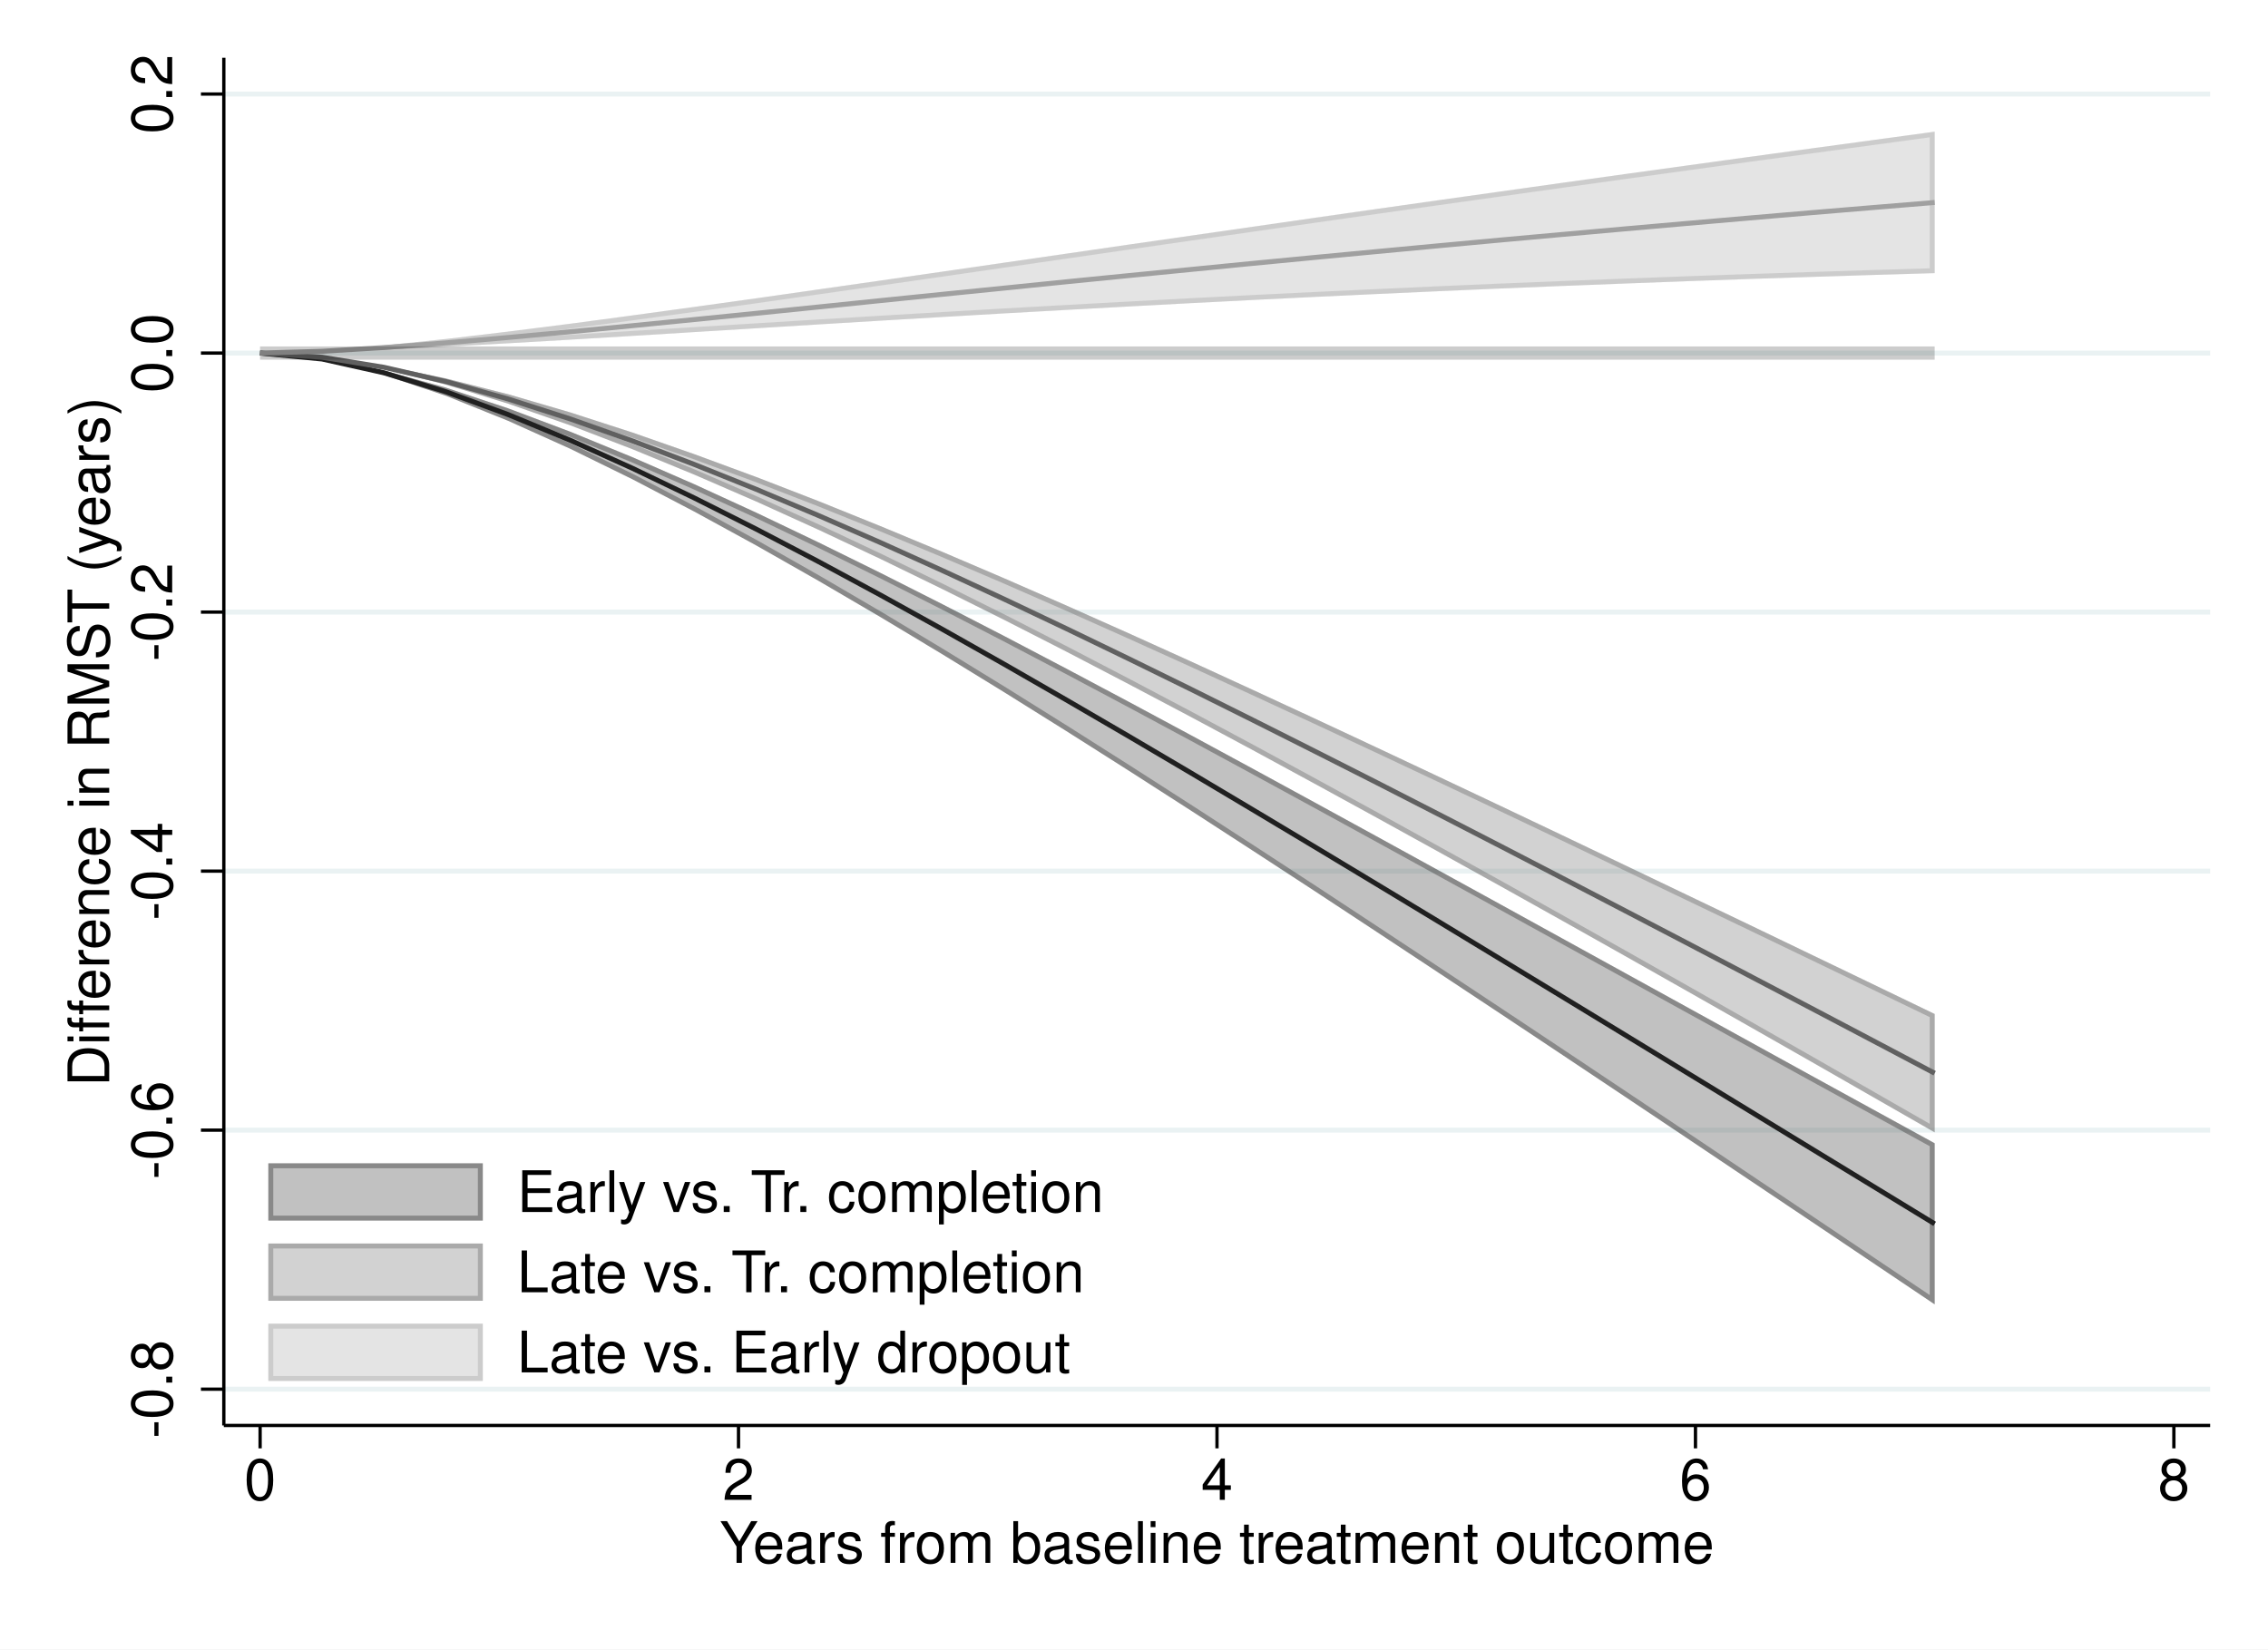
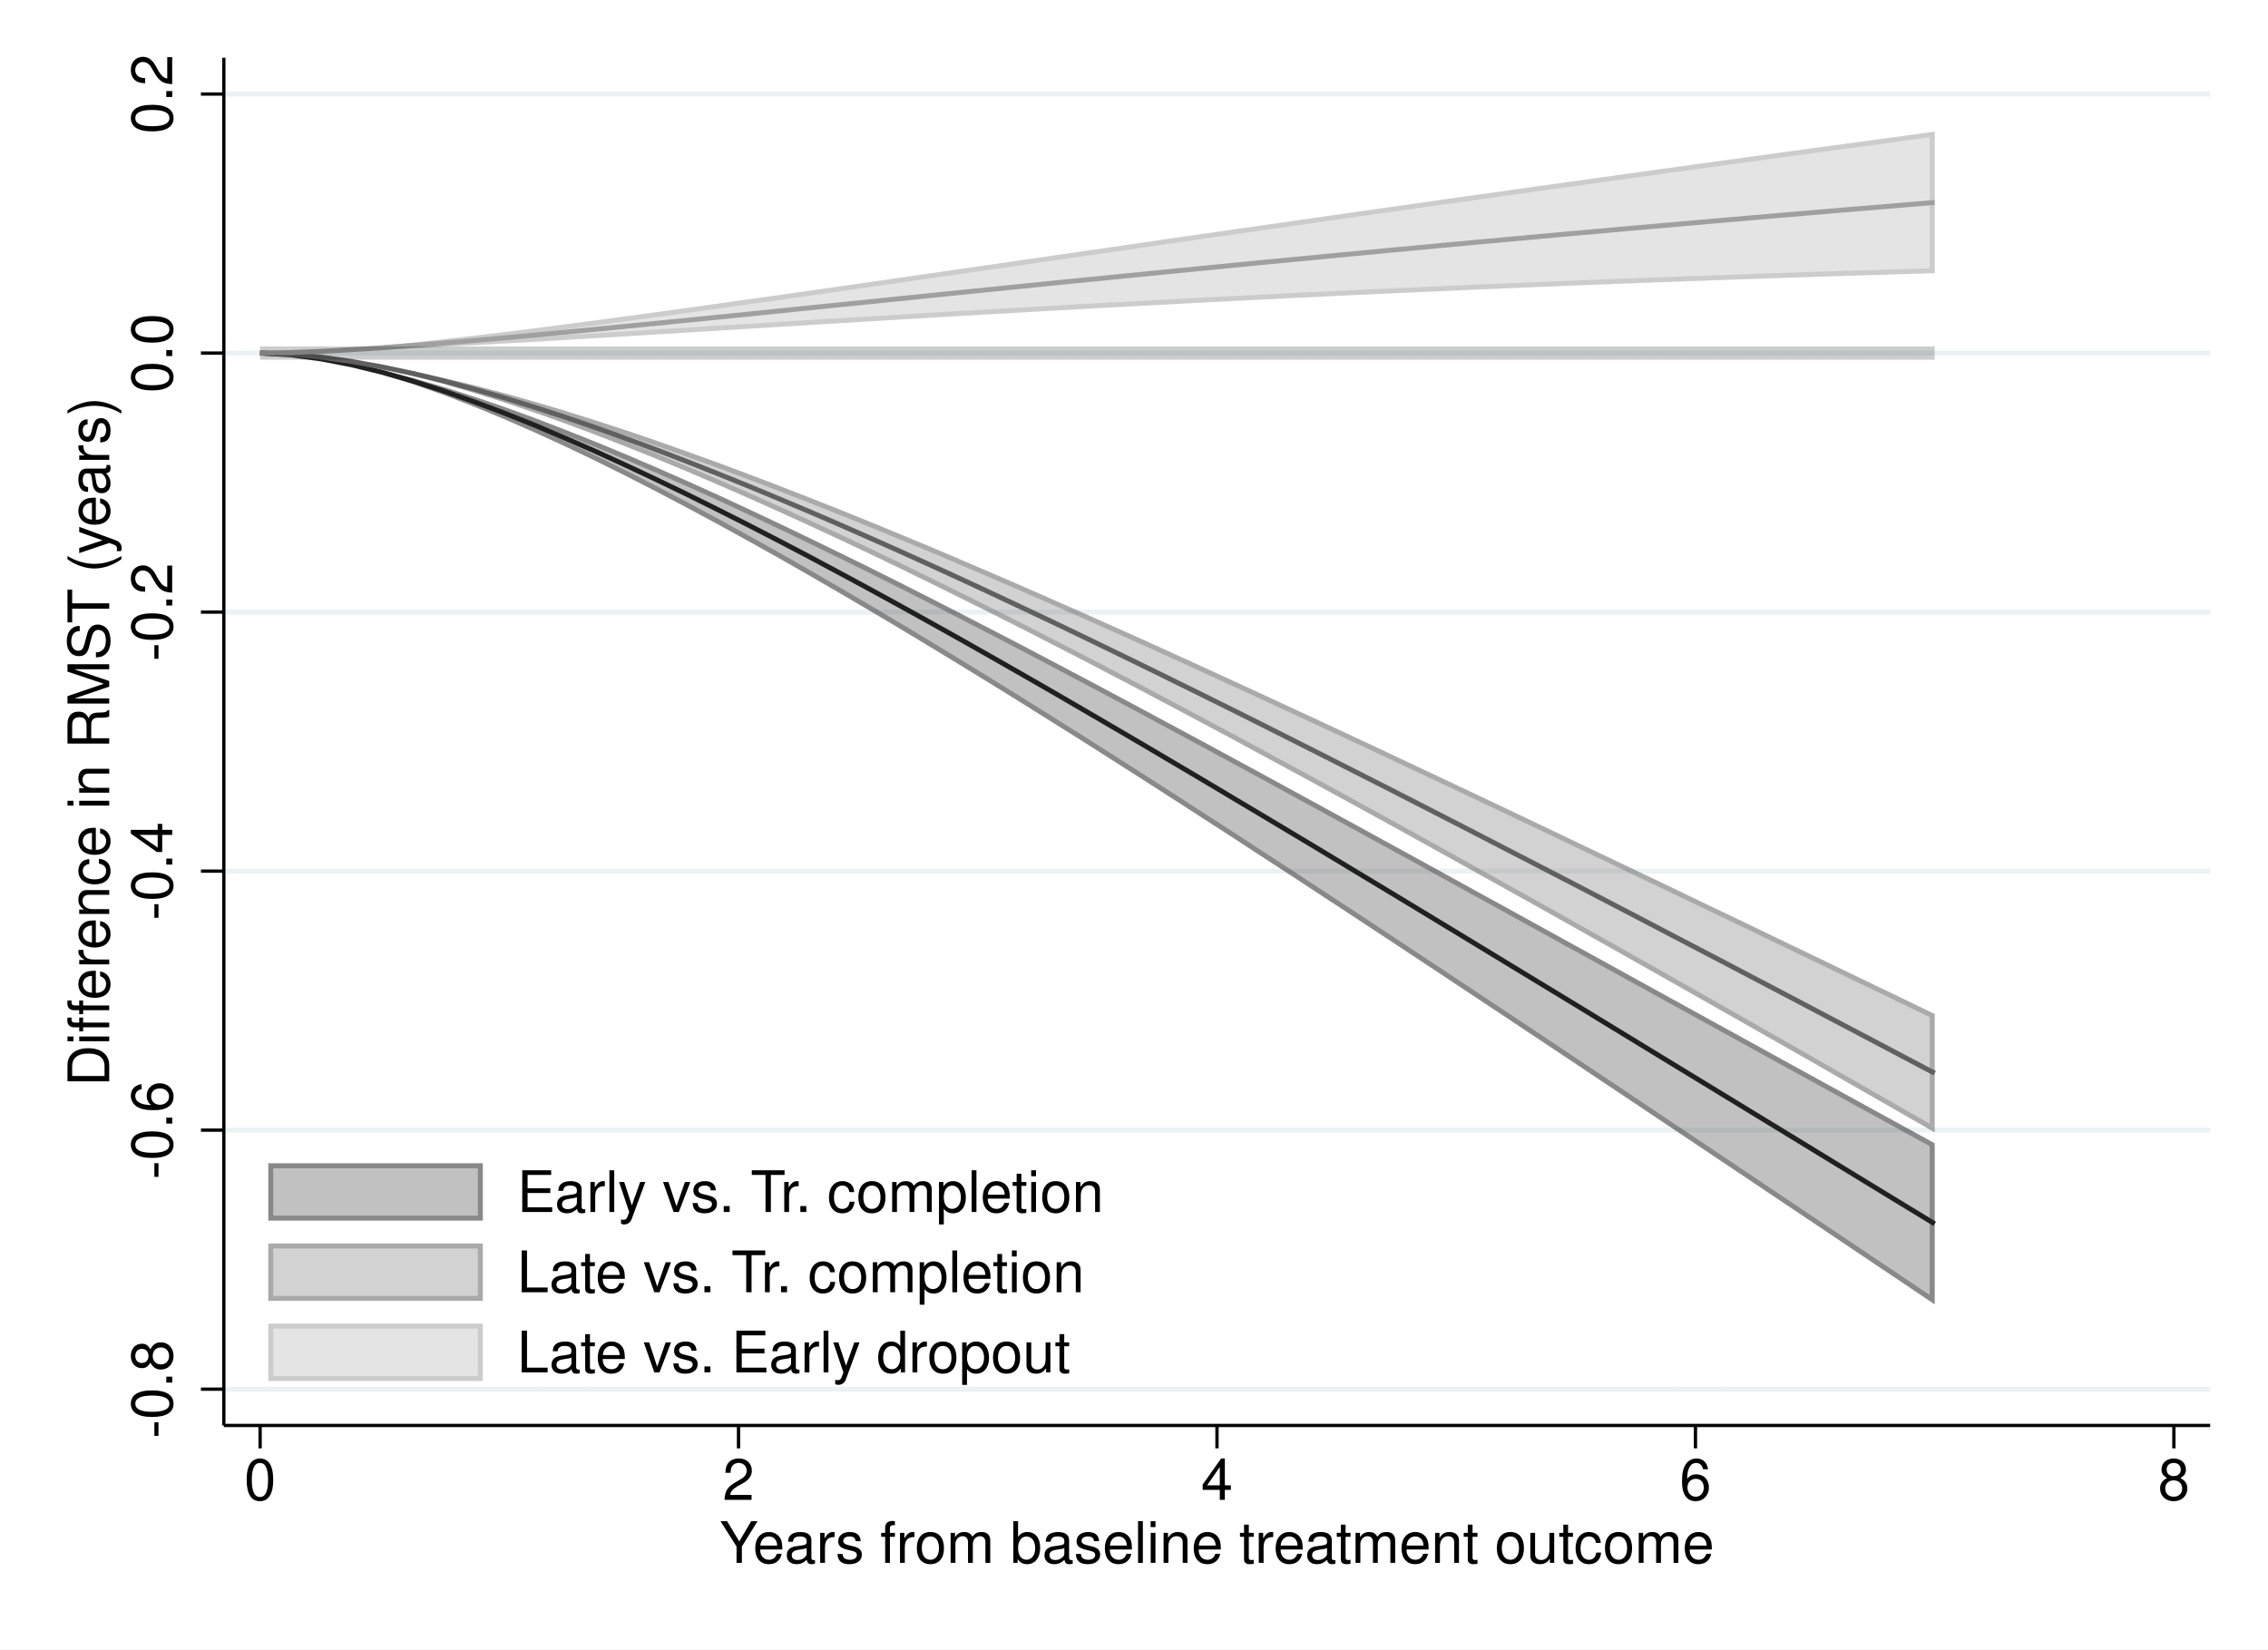
<svg xmlns="http://www.w3.org/2000/svg" xmlns:xlink="http://www.w3.org/1999/xlink" version="1.1" width="5.50in" height="4.00in" viewBox="0 0 3960 2880">
  <rect x="0" y="0" width="3960" height="2880" style="fill:#FFFFFF;stroke:none" />
  <rect x="0.00" y="0.00" width="3959.88" height="2880.00" style="fill:#FFFFFF" />
  <rect x="2.88" y="2.88" width="3954.12" height="2874.24" style="fill:none;stroke:#FFFFFF;stroke-width:5.76" />
  <rect x="390.80" y="100.86" width="3468.22" height="2388.33" style="fill:#FFFFFF" />
  <rect x="393.68" y="103.74" width="3462.46" height="2382.57" style="fill:none;stroke:#FFFFFF;stroke-width:5.76" />
  <line x1="390.80" y1="2425.82" x2="3859.02" y2="2425.82" style="stroke:#EAF2F3;stroke-width:8.64" />
  <line x1="390.80" y1="1973.50" x2="3859.02" y2="1973.50" style="stroke:#EAF2F3;stroke-width:8.64" />
  <line x1="390.80" y1="1521.18" x2="3859.02" y2="1521.18" style="stroke:#EAF2F3;stroke-width:8.64" />
  <line x1="390.80" y1="1068.86" x2="3859.02" y2="1068.86" style="stroke:#EAF2F3;stroke-width:8.64" />
  <line x1="390.80" y1="616.54" x2="3859.02" y2="616.54" style="stroke:#EAF2F3;stroke-width:8.64" />
  <line x1="390.80" y1="164.22" x2="3859.02" y2="164.22" style="stroke:#EAF2F3;stroke-width:8.64" />
  <defs>
-     <path id="path_gwyKONCb" d="M562.44 628.17 L562.44 628.17 L670.73 654.91 L779.01 691.29 L887.29 734.85 L995.57 783.61 L1103.85 836.70 L1212.13 893.26 L1320.54 952.53 L1428.82 1014.04 L1537.10 1077.40 L1645.38 1142.50 L1753.66 1208.95 L1861.94 1276.64 L1970.22 1345.33 L2078.51 1414.88 L2186.79 1485.05 L2295.07 1555.71 L2403.35 1626.99 L2511.63 1698.52 L2620.03 1770.30 L2728.32 1842.32 L2836.60 1914.60 L2944.88 1986.99 L3053.16 2059.64 L3161.44 2132.16 L3269.72 2204.92 L3378.00 2277.69 L3378.00 1996.40 L3269.72 1937.00 L3161.44 1877.59 L3053.16 1817.94 L2944.88 1758.29 L2836.60 1698.65 L2728.32 1639.00 L2620.03 1579.35 L2511.63 1519.82 L2403.35 1460.30 L2295.07 1401.02 L2186.79 1341.99 L2078.51 1283.33 L1970.22 1225.16 L1861.94 1167.62 L1753.66 1110.81 L1645.38 1055.00 L1537.10 1000.30 L1428.82 946.96 L1320.54 895.24 L1212.13 845.49 L1103.85 798.21 L995.57 753.78 L887.29 713.07 L779.01 677.06 L670.73 647.11 L562.44 625.58 L562.44 628.17 Z" stroke-linejoin="round" />
+     <path id="path_gSBYNRKc" d="M507.25 619.76 L507.25 619.76 L560.46 627.80 L613.68 639.31 L666.76 653.67 L719.98 670.37 L773.07 689.06 L826.28 709.48 L879.49 731.51 L932.58 754.65 L985.79 779.03 L1038.88 804.40 L1092.09 830.76 L1145.18 857.99 L1198.39 885.95 L1251.61 914.54 L1304.70 943.75 L1357.91 973.45 L1411.00 1003.77 L1464.21 1034.58 L1517.42 1065.77 L1570.51 1097.33 L1623.72 1129.38 L1676.81 1161.68 L1730.03 1194.35 L1783.24 1227.27 L1836.33 1260.56 L1889.54 1293.97 L1942.63 1327.76 L1995.84 1361.66 L2048.93 1395.82 L2102.14 1430.10 L2155.35 1464.50 L2208.44 1499.15 L2261.66 1533.81 L2314.74 1568.70 L2367.96 1603.60 L2421.17 1638.62 L2474.26 1673.77 L2527.47 1708.92 L2580.56 1744.19 L2633.77 1779.46 L2686.98 1814.85 L2740.07 1850.24 L2793.28 1885.76 L2846.37 1921.16 L2899.59 1956.80 L2952.68 1992.31 L3005.89 2027.95 L3059.10 2063.60 L3112.19 2099.24 L3165.40 2134.88 L3218.49 2170.52 L3271.70 2206.28 L3324.91 2241.93 L3378.00 2277.69 L3378.00 1996.40 L3324.91 1967.32 L3271.70 1938.11 L3218.49 1908.90 L3165.40 1879.70 L3112.19 1850.49 L3059.10 1821.16 L3005.89 1791.96 L2952.68 1762.63 L2899.59 1733.42 L2846.37 1704.09 L2793.28 1674.76 L2740.07 1645.56 L2686.98 1616.23 L2633.77 1586.90 L2580.56 1557.69 L2527.47 1528.48 L2474.26 1499.15 L2421.17 1470.07 L2367.96 1440.87 L2314.74 1411.78 L2261.66 1382.83 L2208.44 1353.74 L2155.35 1324.91 L2102.14 1296.07 L2048.93 1267.49 L1995.84 1238.90 L1942.63 1210.44 L1889.54 1182.22 L1836.33 1154.13 L1783.24 1126.16 L1730.03 1098.56 L1676.81 1071.09 L1623.72 1043.86 L1570.51 1017.01 L1517.42 990.40 L1464.21 964.29 L1411.00 938.43 L1357.91 912.93 L1304.70 887.93 L1251.61 863.31 L1198.39 839.30 L1145.18 815.91 L1092.09 793.14 L1038.88 771.11 L985.79 749.95 L932.58 729.53 L879.49 710.22 L826.28 692.16 L773.07 675.20 L719.98 659.86 L666.76 646.24 L613.68 634.61 L560.46 625.33 L507.25 619.02 L507.25 619.76 Z" stroke-linejoin="round" />
  </defs>
  <defs>
-     <clipPath id="clipPath_hvfzYzCc">
-       <use xlink:href="#path_gwyKONCb" />
+     <clipPath id="clipPath_tKdaSjXM">
+       <use xlink:href="#path_gSBYNRKc" />
    </clipPath>
  </defs>
-   <use xlink:href="#path_gwyKONCb" style="stroke:none;fill:#4D4D4D;fill-opacity:0.35" />
-   <use xlink:href="#path_gwyKONCb" style="fill:none;stroke:#202020;stroke-opacity:0.35;stroke-width:17.28" clip-path="url(#clipPath_hvfzYzCc)" />
-   <path d=" M454.04 616.54 L562.32 626.94 L670.60 651.07 L779.01 684.24 L887.29 723.96 L995.57 768.76 L1103.85 817.52 L1212.13 869.49 L1320.41 923.95 L1428.69 980.50 L1536.97 1038.91 L1645.26 1098.81 L1753.54 1159.94 L1861.82 1222.19 L1970.22 1285.31 L2078.51 1349.16 L2186.79 1413.64 L2295.07 1478.49 L2403.35 1543.71 L2511.63 1609.17 L2619.91 1674.88 L2728.19 1740.72 L2836.47 1806.68 L2944.76 1872.77 L3053.04 1938.85 L3161.32 2004.94 L3269.72 2071.02 L3378.00 2137.11" stroke-linejoin="round" style="fill:none;stroke:#202020;stroke-width:8.64" />
+   <use xlink:href="#path_gSBYNRKc" style="stroke:none;fill:#4D4D4D;fill-opacity:0.35" />
+   <use xlink:href="#path_gSBYNRKc" style="fill:none;stroke:#202020;stroke-opacity:0.35;stroke-width:17.28" clip-path="url(#clipPath_tKdaSjXM)" />
+   <path d=" M454.04 616.54 L507.25 619.51 L560.34 626.69 L613.55 636.96 L666.76 649.96 L719.85 665.18 L773.07 682.26 L826.15 700.94 L879.37 720.87 L932.58 742.15 L985.67 764.55 L1038.88 787.82 L1091.97 812.07 L1145.18 837.07 L1198.39 862.69 L1251.48 889.05 L1304.70 915.90 L1357.79 943.25 L1411.00 971.10 L1464.09 999.44 L1517.30 1028.15 L1570.51 1057.23 L1623.60 1086.68 L1676.81 1116.38 L1729.90 1146.46 L1783.11 1176.78 L1836.33 1207.34 L1889.41 1238.16 L1942.63 1269.22 L1995.72 1300.28 L2048.93 1331.72 L2102.14 1363.15 L2155.23 1394.83 L2208.44 1426.51 L2261.53 1458.32 L2314.74 1490.24 L2367.83 1522.30 L2421.05 1554.35 L2474.26 1586.52 L2527.35 1618.70 L2580.56 1651.00 L2633.65 1683.30 L2686.86 1715.60 L2740.07 1747.90 L2793.16 1780.32 L2846.37 1812.75 L2899.46 1845.17 L2952.68 1877.59 L3005.89 1910.02 L3058.98 1942.44 L3112.19 1974.86 L3165.28 2007.29 L3218.49 2039.83 L3271.58 2072.26 L3324.79 2104.68 L3378.00 2137.11" stroke-linejoin="round" style="fill:none;stroke:#202020;stroke-width:8.64" />
  <defs>
-     <path id="path_eFpNhkJa" d="M562.44 624.71 L562.44 624.71 L670.73 644.26 L779.01 671.74 L887.29 704.90 L995.57 742.65 L1103.85 784.23 L1212.13 828.78 L1320.54 875.81 L1428.82 924.94 L1537.10 975.92 L1645.38 1028.64 L1753.66 1082.60 L1861.94 1137.92 L1970.22 1194.35 L2078.51 1251.52 L2186.79 1309.56 L2295.07 1368.35 L2403.35 1427.62 L2511.63 1487.40 L2620.03 1547.54 L2728.32 1608.06 L2836.60 1668.94 L2944.88 1730.20 L3053.16 1791.71 L3161.44 1853.34 L3269.72 1915.34 L3378.00 1977.34 L3378.00 1770.67 L3269.72 1718.45 L3161.44 1666.35 L3053.16 1614.25 L2944.88 1562.39 L2836.60 1510.54 L2728.32 1458.81 L2620.03 1407.33 L2511.63 1356.09 L2403.35 1305.11 L2295.07 1254.49 L2186.79 1204.37 L2078.51 1154.62 L1970.22 1105.62 L1861.94 1057.35 L1753.66 1009.96 L1645.38 963.67 L1537.10 918.62 L1428.82 874.94 L1320.54 832.99 L1212.13 793.01 L1103.85 755.15 L995.57 720.12 L887.29 688.44 L779.01 660.97 L670.73 638.45 L562.44 622.85 L562.44 624.71 Z" stroke-linejoin="round" />
+     <path id="path_NppmqwJI" d="M507.25 618.77 L507.25 618.77 L560.46 624.46 L613.68 632.88 L666.76 643.40 L719.98 655.90 L773.07 670.00 L826.28 685.60 L879.49 702.30 L932.58 720.25 L985.79 739.06 L1038.88 758.86 L1092.09 779.53 L1145.18 800.81 L1198.39 822.84 L1251.61 845.61 L1304.70 868.75 L1357.91 892.51 L1411.00 916.77 L1464.21 941.40 L1517.42 966.52 L1570.51 992.01 L1623.72 1018.00 L1676.81 1044.24 L1730.03 1070.72 L1783.24 1097.57 L1836.33 1124.80 L1889.54 1152.15 L1942.63 1179.87 L1995.84 1207.71 L2048.93 1235.81 L2102.14 1264.15 L2155.35 1292.61 L2208.44 1321.32 L2261.66 1350.15 L2314.74 1378.99 L2367.96 1408.07 L2421.17 1437.28 L2474.26 1466.61 L2527.47 1496.06 L2580.56 1525.64 L2633.77 1555.21 L2686.98 1584.92 L2740.07 1614.74 L2793.28 1644.57 L2846.37 1674.51 L2899.59 1704.59 L2952.68 1734.66 L3005.89 1764.85 L3059.10 1795.05 L3112.19 1825.25 L3165.40 1855.57 L3218.49 1886.01 L3271.70 1916.45 L3324.91 1946.90 L3378.00 1977.34 L3378.00 1770.67 L3324.91 1745.05 L3271.70 1719.44 L3218.49 1693.82 L3165.40 1668.20 L3112.19 1642.71 L3059.10 1617.09 L3005.89 1591.60 L2952.68 1566.11 L2899.59 1540.61 L2846.37 1515.24 L2793.28 1489.87 L2740.07 1464.50 L2686.98 1439.13 L2633.77 1413.89 L2580.56 1388.64 L2527.47 1363.52 L2474.26 1338.52 L2421.17 1313.40 L2367.96 1288.53 L2314.74 1263.65 L2261.66 1239.02 L2208.44 1214.40 L2155.35 1189.89 L2102.14 1165.51 L2048.93 1141.26 L1995.84 1117.13 L1942.63 1093.24 L1889.54 1069.60 L1836.33 1046.09 L1783.24 1022.83 L1730.03 999.81 L1676.81 977.04 L1623.72 954.51 L1570.51 932.36 L1517.42 910.58 L1464.21 889.05 L1411.00 868.01 L1357.91 847.34 L1304.70 827.05 L1251.61 807.25 L1198.39 788.06 L1145.18 769.25 L1092.09 751.19 L1038.88 733.86 L985.79 717.15 L932.58 701.31 L879.49 686.34 L826.28 672.35 L773.07 659.61 L719.98 647.98 L666.76 637.83 L613.68 629.29 L560.46 622.61 L507.25 618.15 L507.25 618.77 Z" stroke-linejoin="round" />
  </defs>
  <defs>
-     <clipPath id="clipPath_cfkNfnkw">
-       <use xlink:href="#path_eFpNhkJa" />
+     <clipPath id="clipPath_soKpcOvg">
+       <use xlink:href="#path_NppmqwJI" />
    </clipPath>
  </defs>
-   <use xlink:href="#path_eFpNhkJa" style="stroke:none;fill:#808080;fill-opacity:0.35" />
-   <use xlink:href="#path_eFpNhkJa" style="fill:none;stroke:#606060;stroke-opacity:0.35;stroke-width:17.28" clip-path="url(#clipPath_cfkNfnkw)" />
-   <path d=" M454.04 616.54 L562.32 623.84 L670.60 641.42 L779.01 666.41 L887.29 696.73 L995.57 731.51 L1103.85 769.75 L1212.13 810.96 L1320.41 854.40 L1428.69 900.06 L1536.97 947.34 L1645.26 996.22 L1753.54 1046.34 L1861.82 1097.70 L1970.22 1150.04 L2078.51 1203.14 L2186.79 1257.09 L2295.07 1311.54 L2403.35 1366.37 L2511.63 1421.81 L2619.91 1477.50 L2728.19 1533.56 L2836.47 1589.87 L2944.76 1646.30 L3053.04 1703.10 L3161.32 1759.90 L3269.72 1816.95 L3378.00 1874.13" stroke-linejoin="round" style="fill:none;stroke:#606060;stroke-width:8.64" />
+   <use xlink:href="#path_NppmqwJI" style="stroke:none;fill:#808080;fill-opacity:0.35" />
+   <use xlink:href="#path_NppmqwJI" style="fill:none;stroke:#606060;stroke-opacity:0.35;stroke-width:17.28" clip-path="url(#clipPath_soKpcOvg)" />
+   <path d=" M454.04 616.54 L507.25 618.52 L560.34 623.60 L613.55 631.14 L666.76 640.67 L719.85 651.94 L773.07 664.81 L826.15 679.04 L879.37 694.38 L932.58 710.84 L985.67 728.17 L1038.88 746.36 L1091.97 765.42 L1145.18 785.09 L1198.39 805.51 L1251.48 826.43 L1304.70 847.96 L1357.79 869.99 L1411.00 892.39 L1464.09 915.28 L1517.30 938.67 L1570.51 962.31 L1623.60 986.32 L1676.81 1010.70 L1729.90 1035.32 L1783.11 1060.32 L1836.33 1085.45 L1889.41 1110.94 L1942.63 1136.68 L1995.72 1162.54 L2048.93 1188.66 L2102.14 1214.89 L2155.23 1241.25 L2208.44 1267.86 L2261.53 1294.59 L2314.74 1321.44 L2367.83 1348.42 L2421.05 1375.40 L2474.26 1402.63 L2527.35 1429.85 L2580.56 1457.20 L2633.65 1484.68 L2686.86 1512.15 L2740.07 1539.62 L2793.16 1567.22 L2846.37 1594.94 L2899.46 1622.66 L2952.68 1650.51 L3005.89 1678.23 L3058.98 1706.19 L3112.19 1734.04 L3165.28 1762.01 L3218.49 1789.98 L3271.58 1817.94 L3324.79 1846.04 L3378.00 1874.13" stroke-linejoin="round" style="fill:none;stroke:#606060;stroke-width:8.64" />
  <defs>
-     <path id="path_qZHAsxlp" d="M562.44 614.56 L562.44 614.56 L670.73 610.60 L779.01 605.40 L887.29 599.46 L995.57 593.15 L1103.85 586.59 L1212.13 579.91 L1320.54 573.23 L1428.82 566.55 L1537.10 559.99 L1645.38 553.55 L1753.66 547.24 L1861.94 541.18 L1970.22 535.24 L2078.51 529.42 L2186.79 523.85 L2295.07 518.53 L2403.35 513.45 L2511.63 508.50 L2620.03 503.80 L2728.32 499.35 L2836.60 495.14 L2944.88 491.06 L3053.16 487.22 L3161.44 483.63 L3269.72 480.17 L3378.00 476.95 L3378.00 229.93 L3269.72 244.66 L3161.44 259.39 L3053.16 274.11 L2944.88 289.09 L2836.60 304.06 L2728.32 319.16 L2620.03 334.38 L2511.63 349.60 L2403.35 364.95 L2295.07 380.42 L2186.79 396.01 L2078.51 411.61 L1970.22 427.20 L1861.94 442.92 L1753.66 458.63 L1645.38 474.35 L1537.10 489.94 L1428.82 505.41 L1320.54 520.88 L1212.13 535.98 L1103.85 550.83 L995.57 565.31 L887.29 579.04 L779.01 591.91 L670.73 603.18 L562.44 612.09 L562.44 614.56 Z" stroke-linejoin="round" />
+     <path id="path_SfHkvAxr" d="M507.25 615.92 L507.25 615.92 L560.46 614.69 L613.68 612.83 L666.76 610.73 L719.98 608.25 L773.07 605.65 L826.28 602.81 L879.49 599.83 L932.58 596.86 L985.79 593.65 L1038.88 590.55 L1092.09 587.34 L1145.18 583.99 L1198.39 580.78 L1251.61 577.44 L1304.70 574.22 L1357.91 570.88 L1411.00 567.66 L1464.21 564.44 L1517.42 561.22 L1570.51 558.01 L1623.72 554.79 L1676.81 551.69 L1730.03 548.60 L1783.24 545.63 L1836.33 542.54 L1889.54 539.57 L1942.63 536.72 L1995.84 533.87 L2048.93 531.03 L2102.14 528.18 L2155.35 525.46 L2208.44 522.86 L2261.66 520.14 L2314.74 517.66 L2367.96 515.06 L2421.17 512.59 L2474.26 510.24 L2527.47 507.89 L2580.56 505.53 L2633.77 503.31 L2686.98 501.08 L2740.07 498.85 L2793.28 496.75 L2846.37 494.77 L2899.59 492.79 L2952.68 490.81 L3005.89 488.95 L3059.10 487.10 L3112.19 485.24 L3165.40 483.51 L3218.49 481.77 L3271.70 480.17 L3324.91 478.56 L3378.00 476.95 L3378.00 229.93 L3324.91 237.11 L3271.70 244.41 L3218.49 251.59 L3165.40 258.77 L3112.19 266.07 L3059.10 273.37 L3005.89 280.67 L2952.68 287.98 L2899.59 295.40 L2846.37 302.70 L2793.28 310.13 L2740.07 317.55 L2686.98 324.98 L2633.77 332.40 L2580.56 339.95 L2527.47 347.38 L2474.26 354.93 L2421.17 362.48 L2367.96 370.02 L2314.74 377.70 L2261.66 385.25 L2208.44 392.92 L2155.35 400.47 L2102.14 408.14 L2048.93 415.81 L1995.84 423.49 L1942.63 431.28 L1889.54 438.95 L1836.33 446.63 L1783.24 454.30 L1730.03 462.10 L1676.81 469.77 L1623.72 477.44 L1570.51 485.12 L1517.42 492.79 L1464.21 500.34 L1411.00 508.01 L1357.91 515.56 L1304.70 522.98 L1251.61 530.53 L1198.39 537.96 L1145.18 545.26 L1092.09 552.44 L1038.88 559.61 L985.79 566.55 L932.58 573.48 L879.49 580.03 L826.28 586.47 L773.07 592.53 L719.98 598.35 L666.76 603.55 L613.68 608.25 L560.46 612.21 L507.25 615.18 L507.25 615.92 Z" stroke-linejoin="round" />
  </defs>
  <defs>
-     <clipPath id="clipPath_GTuLBxIx">
-       <use xlink:href="#path_qZHAsxlp" />
+     <clipPath id="clipPath_lrKjjsHJ">
+       <use xlink:href="#path_SfHkvAxr" />
    </clipPath>
  </defs>
-   <use xlink:href="#path_qZHAsxlp" style="stroke:none;fill:#B3B3B3;fill-opacity:0.35" />
-   <use xlink:href="#path_qZHAsxlp" style="fill:none;stroke:#A0A0A0;stroke-opacity:0.35;stroke-width:17.28" clip-path="url(#clipPath_GTuLBxIx)" />
-   <path d=" M454.04 616.54 L562.32 613.45 L670.60 606.89 L779.01 598.72 L887.29 589.32 L995.57 579.29 L1103.85 568.77 L1212.13 558.01 L1320.41 547.12 L1428.69 536.10 L1536.97 524.96 L1645.26 513.95 L1753.54 503.06 L1861.82 492.05 L1970.22 481.28 L2078.51 470.64 L2186.79 459.99 L2295.07 449.60 L2403.35 439.33 L2511.63 429.18 L2619.91 419.15 L2728.19 409.38 L2836.47 399.72 L2944.76 390.20 L3053.04 380.79 L3161.32 371.51 L3269.72 362.48 L3378.00 353.56" stroke-linejoin="round" style="fill:none;stroke:#A0A0A0;stroke-width:8.64" />
-   <path d=" M454.04 616.54 L562.32 616.54 L670.60 616.54 L779.01 616.54 L887.29 616.54 L995.57 616.54 L1103.85 616.54 L1212.13 616.54 L1320.41 616.54 L1428.69 616.54 L1536.97 616.54 L1645.26 616.54 L1753.54 616.54 L1861.82 616.54 L1970.22 616.54 L2078.51 616.54 L2186.79 616.54 L2295.07 616.54 L2403.35 616.54 L2511.63 616.54 L2619.91 616.54 L2728.19 616.54 L2836.47 616.54 L2944.76 616.54 L3053.04 616.54 L3161.32 616.54 L3269.72 616.54 L3378.00 616.54" stroke-linejoin="round" style="fill:none;stroke:#000000;stroke-opacity:0.20;stroke-width:23.04" />
+   <use xlink:href="#path_SfHkvAxr" style="stroke:none;fill:#B3B3B3;fill-opacity:0.35" />
+   <use xlink:href="#path_SfHkvAxr" style="fill:none;stroke:#A0A0A0;stroke-opacity:0.35;stroke-width:17.28" clip-path="url(#clipPath_lrKjjsHJ)" />
+   <path d=" M454.04 616.54 L507.25 615.68 L560.34 613.57 L613.55 610.60 L666.76 607.26 L719.85 603.30 L773.07 599.22 L826.15 594.76 L879.37 590.06 L932.58 585.23 L985.67 580.16 L1038.88 575.08 L1091.97 569.89 L1145.18 564.69 L1198.39 559.37 L1251.48 554.05 L1304.70 548.72 L1357.79 543.28 L1411.00 537.83 L1464.09 532.39 L1517.30 527.07 L1570.51 521.62 L1623.60 516.18 L1676.81 510.73 L1729.90 505.41 L1783.11 499.97 L1836.33 494.64 L1889.41 489.32 L1942.63 484.00 L1995.72 478.80 L2048.93 473.48 L2102.14 468.28 L2155.23 463.09 L2208.44 457.89 L2261.53 452.82 L2314.74 447.74 L2367.83 442.67 L2421.05 437.59 L2474.26 432.64 L2527.35 427.69 L2580.56 422.74 L2633.65 417.92 L2686.86 413.09 L2740.07 408.26 L2793.16 403.56 L2846.37 398.73 L2899.46 394.16 L2952.68 389.45 L3005.89 384.87 L3058.98 380.30 L3112.19 375.72 L3165.28 371.26 L3218.49 366.68 L3271.58 362.35 L3324.79 357.90 L3378.00 353.56" stroke-linejoin="round" style="fill:none;stroke:#A0A0A0;stroke-width:8.64" />
+   <path d=" M454.04 616.54 L507.25 616.54 L560.34 616.54 L613.55 616.54 L666.76 616.54 L719.85 616.54 L773.07 616.54 L826.15 616.54 L879.37 616.54 L932.58 616.54 L985.67 616.54 L1038.88 616.54 L1091.97 616.54 L1145.18 616.54 L1198.39 616.54 L1251.48 616.54 L1304.70 616.54 L1357.79 616.54 L1411.00 616.54 L1464.09 616.54 L1517.30 616.54 L1570.51 616.54 L1623.60 616.54 L1676.81 616.54 L1729.90 616.54 L1783.11 616.54 L1836.33 616.54 L1889.41 616.54 L1942.63 616.54 L1995.72 616.54 L2048.93 616.54 L2102.14 616.54 L2155.23 616.54 L2208.44 616.54 L2261.53 616.54 L2314.74 616.54 L2367.83 616.54 L2421.05 616.54 L2474.26 616.54 L2527.35 616.54 L2580.56 616.54 L2633.65 616.54 L2686.86 616.54 L2740.07 616.54 L2793.16 616.54 L2846.37 616.54 L2899.46 616.54 L2952.68 616.54 L3005.89 616.54 L3058.98 616.54 L3112.19 616.54 L3165.28 616.54 L3218.49 616.54 L3271.58 616.54 L3324.79 616.54 L3378.00 616.54" stroke-linejoin="round" style="fill:none;stroke:#000000;stroke-opacity:0.20;stroke-width:23.04" />
  <line x1="390.80" y1="2489.19" x2="390.80" y2="100.86" style="stroke:#000000;stroke-width:5.76" />
  <line x1="390.80" y1="2425.82" x2="350.83" y2="2425.82" style="stroke:#000000;stroke-width:5.76" />
  <text x="300.72" y="2425.82" style="font-family:'Helvetica';font-size:99.99px;fill:#000000" transform="rotate(-90 300.72,2425.82)" text-anchor="middle">-0.8</text>
  <line x1="390.80" y1="1973.50" x2="350.83" y2="1973.50" style="stroke:#000000;stroke-width:5.76" />
  <text x="300.72" y="1973.50" style="font-family:'Helvetica';font-size:99.99px;fill:#000000" transform="rotate(-90 300.72,1973.50)" text-anchor="middle">-0.6</text>
  <line x1="390.80" y1="1521.18" x2="350.83" y2="1521.18" style="stroke:#000000;stroke-width:5.76" />
  <text x="300.72" y="1521.18" style="font-family:'Helvetica';font-size:99.99px;fill:#000000" transform="rotate(-90 300.72,1521.18)" text-anchor="middle">-0.4</text>
  <line x1="390.80" y1="1068.86" x2="350.83" y2="1068.86" style="stroke:#000000;stroke-width:5.76" />
  <text x="300.72" y="1068.86" style="font-family:'Helvetica';font-size:99.99px;fill:#000000" transform="rotate(-90 300.72,1068.86)" text-anchor="middle">-0.2</text>
  <line x1="390.80" y1="616.54" x2="350.83" y2="616.54" style="stroke:#000000;stroke-width:5.76" />
  <text x="300.72" y="616.54" style="font-family:'Helvetica';font-size:99.99px;fill:#000000" transform="rotate(-90 300.72,616.54)" text-anchor="middle">0.0</text>
  <line x1="390.80" y1="164.22" x2="350.83" y2="164.22" style="stroke:#000000;stroke-width:5.76" />
  <text x="300.72" y="164.22" style="font-family:'Helvetica';font-size:99.99px;fill:#000000" transform="rotate(-90 300.72,164.22)" text-anchor="middle">0.2</text>
  <text x="190.71" y="1294.96" style="font-family:'Helvetica';font-size:99.99px;fill:#000000" transform="rotate(-90 190.71,1294.96)" text-anchor="middle">Difference in RMST (years)</text>
  <line x1="390.80" y1="2489.19" x2="3859.02" y2="2489.19" style="stroke:#000000;stroke-width:5.76" />
  <line x1="454.16" y1="2489.19" x2="454.16" y2="2529.16" style="stroke:#000000;stroke-width:5.76" />
  <text x="454.16" y="2619.14" style="font-family:'Helvetica';font-size:99.99px;fill:#000000" text-anchor="middle">0</text>
  <line x1="1289.47" y1="2489.19" x2="1289.47" y2="2529.16" style="stroke:#000000;stroke-width:5.76" />
  <text x="1289.47" y="2619.14" style="font-family:'Helvetica';font-size:99.99px;fill:#000000" text-anchor="middle">2</text>
  <line x1="2124.91" y1="2489.19" x2="2124.91" y2="2529.16" style="stroke:#000000;stroke-width:5.76" />
  <text x="2124.91" y="2619.14" style="font-family:'Helvetica';font-size:99.99px;fill:#000000" text-anchor="middle">4</text>
  <line x1="2960.35" y1="2489.19" x2="2960.35" y2="2529.16" style="stroke:#000000;stroke-width:5.76" />
  <text x="2960.35" y="2619.14" style="font-family:'Helvetica';font-size:99.99px;fill:#000000" text-anchor="middle">6</text>
  <line x1="3795.66" y1="2489.19" x2="3795.66" y2="2529.16" style="stroke:#000000;stroke-width:5.76" />
  <text x="3795.66" y="2619.14" style="font-family:'Helvetica';font-size:99.99px;fill:#000000" text-anchor="middle">8</text>
  <text x="2124.91" y="2729.16" style="font-family:'Helvetica';font-size:99.99px;fill:#000000" text-anchor="middle">Years from baseline treatment outcome</text>
  <rect x="468.52" y="2031.42" width="374.47" height="99.99" style="fill:#4D4D4D;fill-opacity:0.35" />
  <rect x="472.84" y="2035.74" width="365.83" height="91.35" style="fill:none;stroke:#202020;stroke-opacity:0.35;stroke-width:8.64" />
  <rect x="468.52" y="2171.51" width="374.47" height="99.99" style="fill:#808080;fill-opacity:0.35" />
  <rect x="472.84" y="2175.83" width="365.83" height="91.35" style="fill:none;stroke:#606060;stroke-opacity:0.35;stroke-width:8.64" />
  <rect x="468.52" y="2311.47" width="374.47" height="99.99" style="fill:#B3B3B3;fill-opacity:0.35" />
  <rect x="472.84" y="2315.79" width="365.83" height="91.35" style="fill:none;stroke:#A0A0A0;stroke-opacity:0.35;stroke-width:8.64" />
  <text x="902.88" y="2116.44" style="font-family:'Helvetica';font-size:99.99px;fill:#000000">Early vs. Tr. completion</text>
  <text x="902.88" y="2256.53" style="font-family:'Helvetica';font-size:99.99px;fill:#000000">Late vs. Tr. completion</text>
  <text x="902.88" y="2396.50" style="font-family:'Helvetica';font-size:99.99px;fill:#000000">Late vs. Early dropout</text>
</svg>
